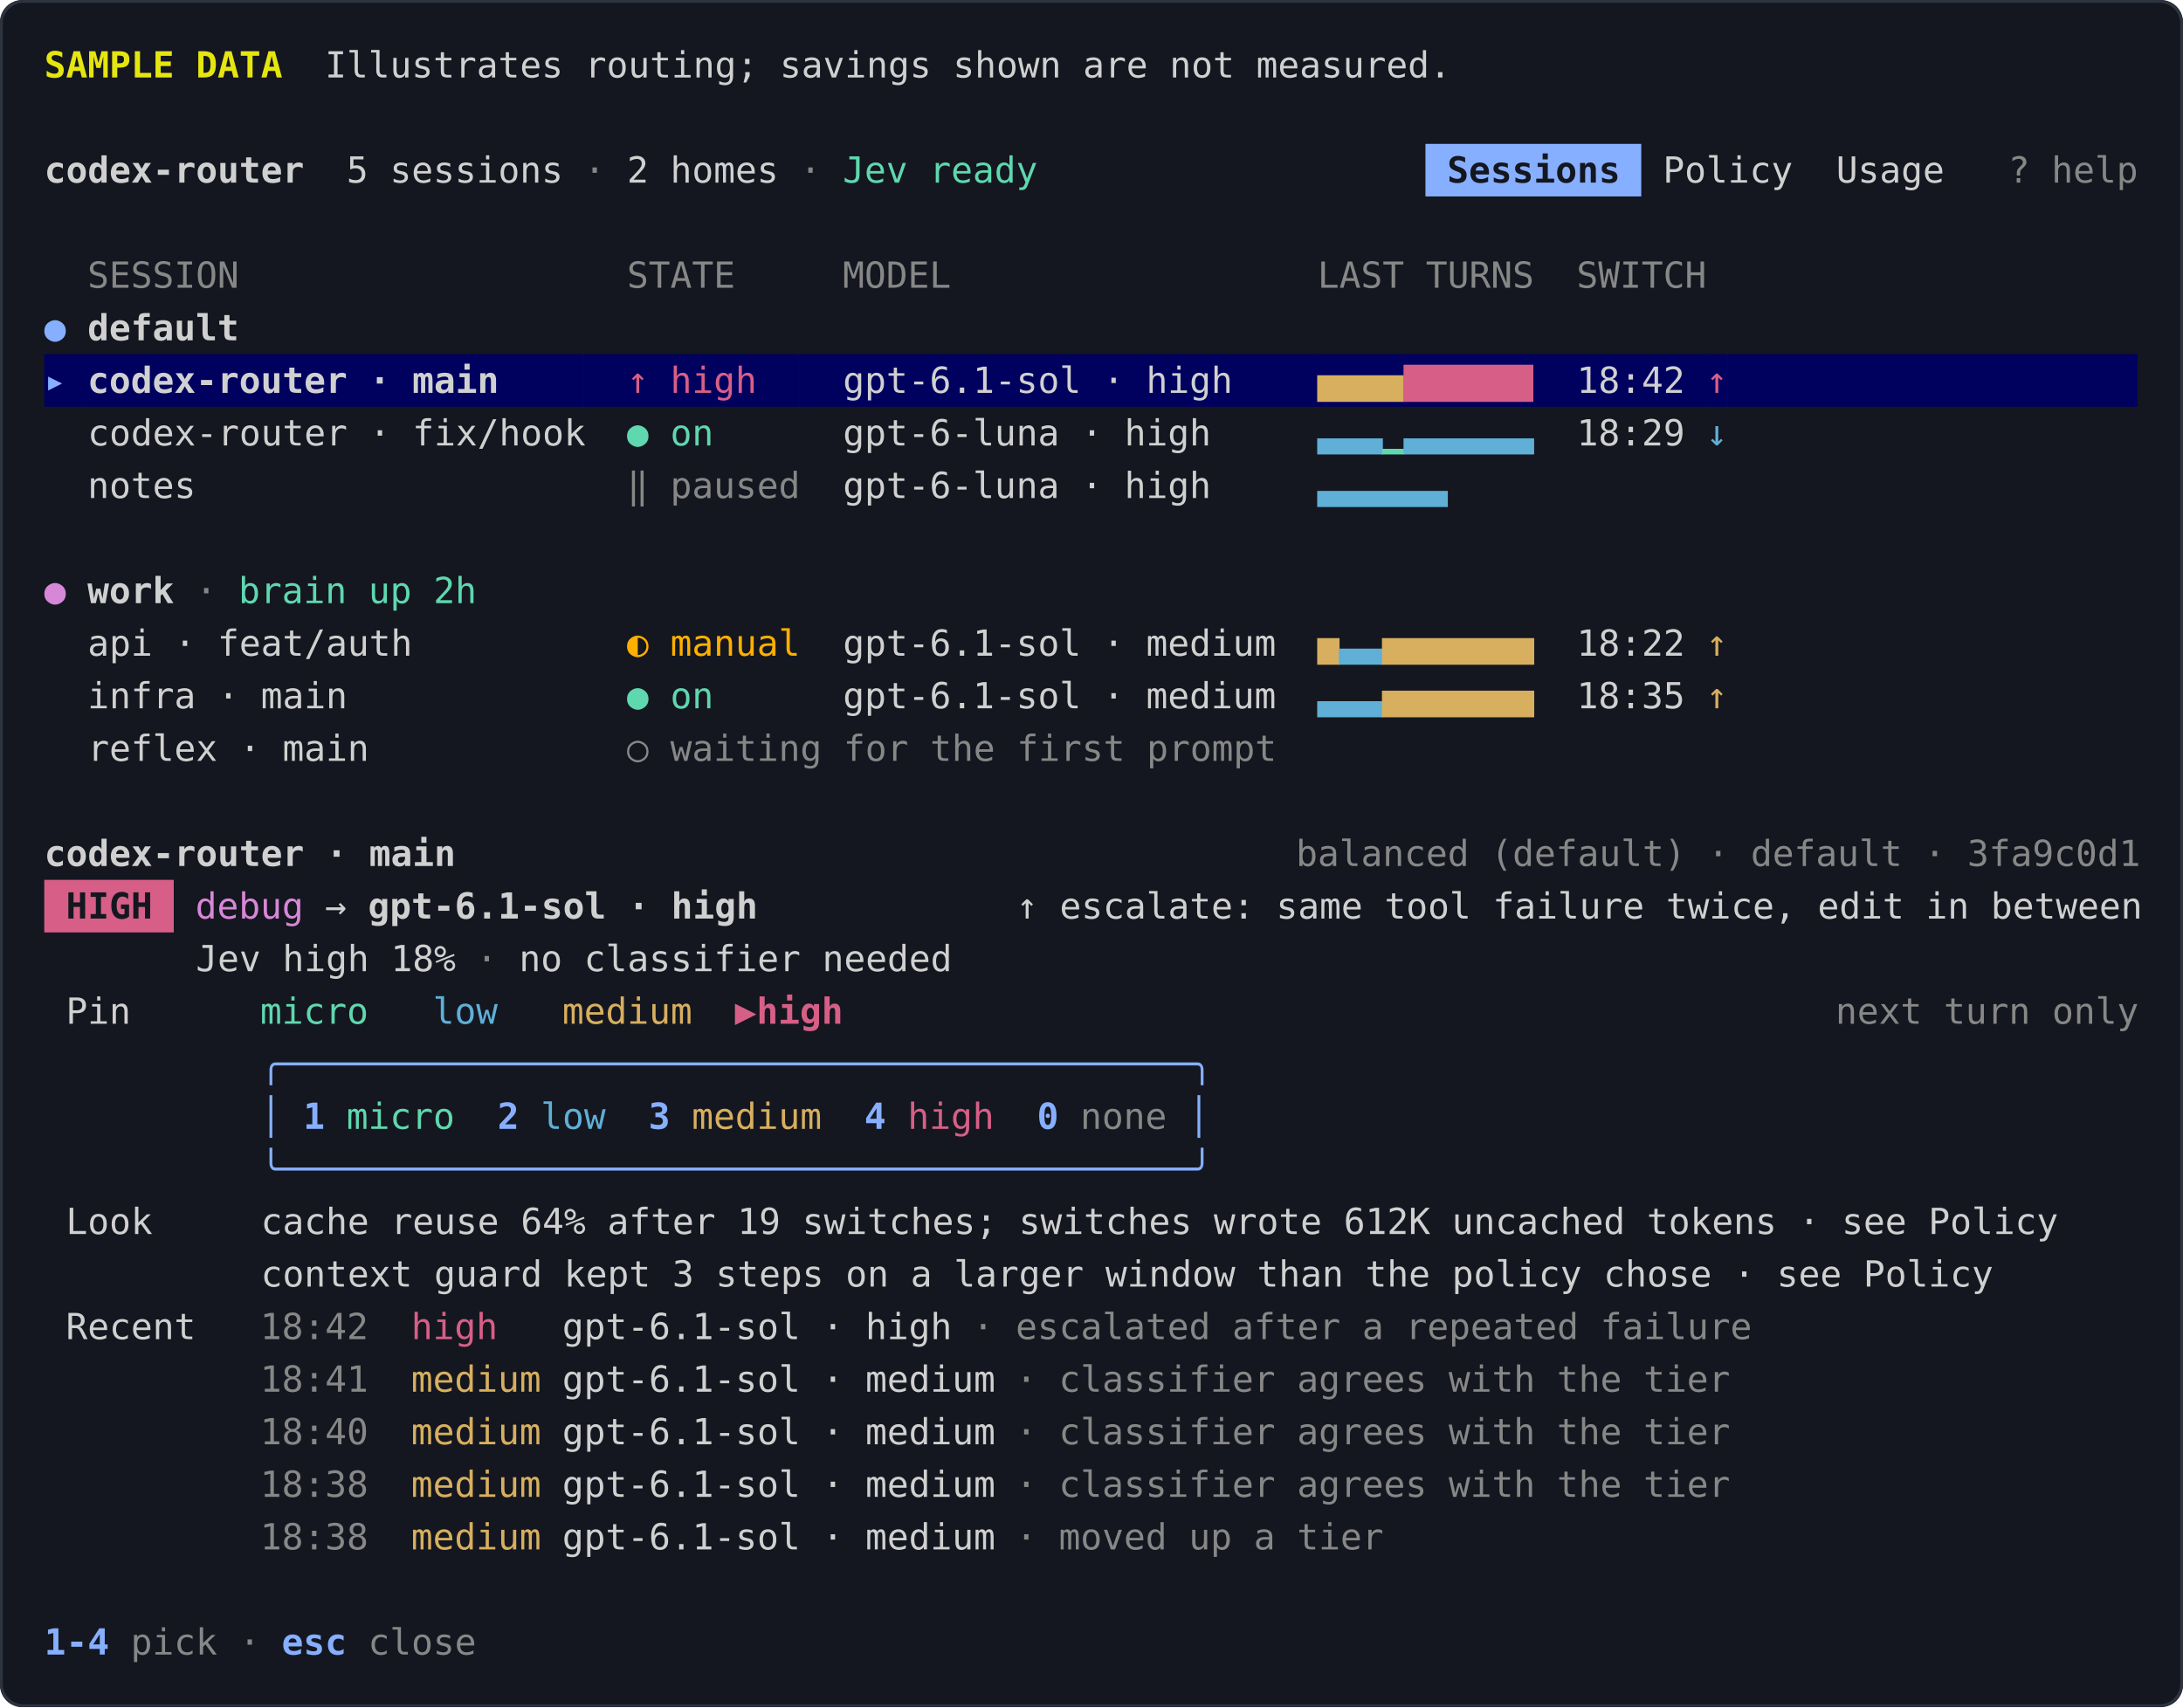
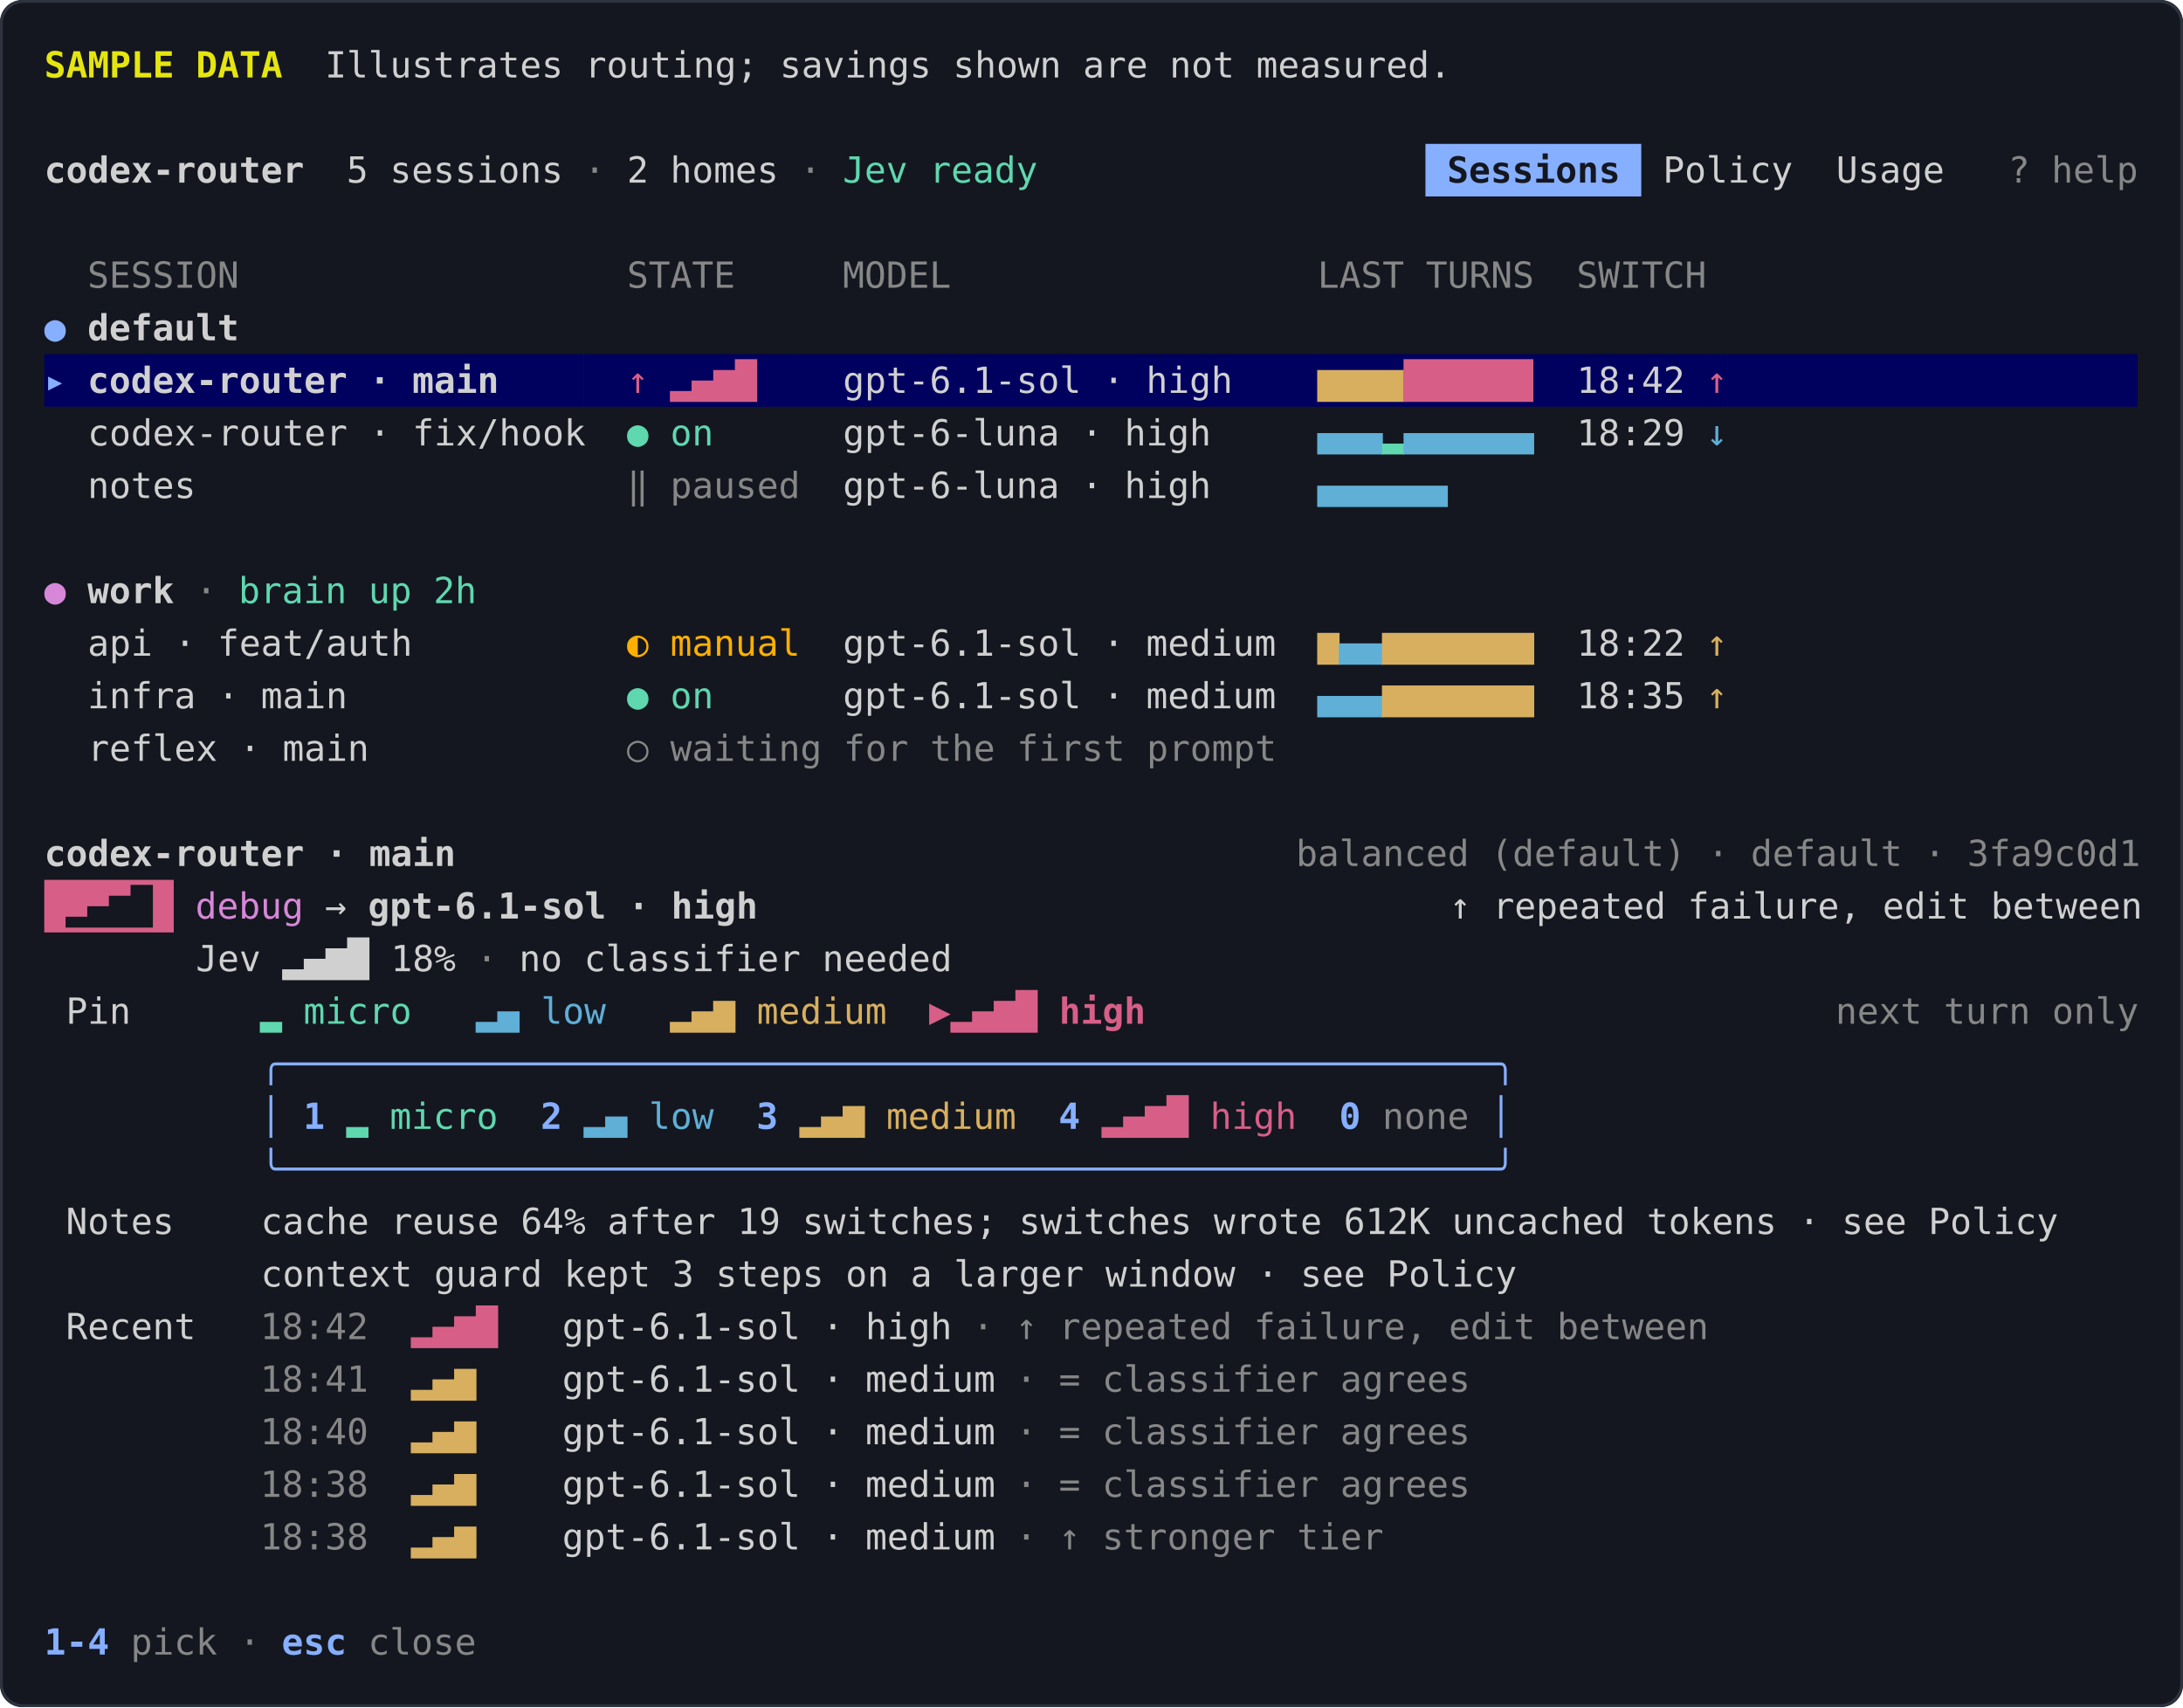
<svg xmlns="http://www.w3.org/2000/svg" viewBox="0 0 789 617" width="789" height="617" role="img" aria-labelledby="title desc">
  <style>text { font-family: ui-monospace, SFMono-Regular, Menlo, Consolas, 'DejaVu Sans Mono', monospace; font-size: 13px; }</style>
  <rect width="789" height="617" rx="8" fill="#14171f" />
  <rect x="0.5" y="0.5" width="788" height="616" rx="8" fill="none" stroke="#2e3340" />
  <text x="16.0" y="28.0" fill="#e5e510" font-weight="700" xml:space="preserve">SAMPLE DATA</text>
  <text x="101.8" y="28.0" fill="#d0d0d0" xml:space="preserve">  Illustrates routing; savings shown are not measured.</text>
  <text x="16.0" y="66.0" fill="#d0d0d0" font-weight="700" xml:space="preserve">codex-router</text>
  <text x="109.6" y="66.0" fill="#d0d0d0" xml:space="preserve">  5 sessions</text>
  <text x="203.2" y="66.0" fill="#878787" xml:space="preserve"> · </text>
  <text x="226.6" y="66.0" fill="#d0d0d0" xml:space="preserve">2 homes</text>
  <text x="281.2" y="66.0" fill="#878787" xml:space="preserve"> · </text>
  <text x="304.6" y="66.0" fill="#5fd7af" xml:space="preserve">Jev ready</text>
  <rect x="515.2" y="52.0" width="78.0" height="19" fill="#87afff" />
  <text x="515.2" y="66.0" fill="#14171f" font-weight="700" xml:space="preserve"> Sessions </text>
  <text x="593.2" y="66.0" fill="#d0d0d0" xml:space="preserve"> Policy  Usage   </text>
  <text x="725.8" y="66.0" fill="#878787" xml:space="preserve">? help</text>
  <text x="31.6" y="104.0" fill="#878787" xml:space="preserve">SESSION                </text>
  <text x="226.6" y="104.0" fill="#878787" xml:space="preserve">STATE   </text>
  <text x="304.6" y="104.0" fill="#878787" xml:space="preserve">MODEL               </text>
  <text x="476.2" y="104.0" fill="#878787" xml:space="preserve">LAST TURNS</text>
  <text x="569.8" y="104.0" fill="#878787" xml:space="preserve">SWITCH</text>
  <text x="16.0" y="123.0" fill="#87afff" xml:space="preserve">● </text>
  <text x="31.6" y="123.0" fill="#d0d0d0" font-weight="700" xml:space="preserve">default</text>
  <rect x="16.0" y="128.0" width="15.6" height="19" fill="#00005f" />
  <text x="16.0" y="142.0" fill="#87afff" font-weight="700" xml:space="preserve">▸ </text>
  <rect x="31.6" y="128.0" width="179.4" height="19" fill="#00005f" />
  <text x="31.6" y="142.0" fill="#d0d0d0" font-weight="700" xml:space="preserve">codex-router · main    </text>
  <rect x="211.0" y="128.0" width="15.6" height="19" fill="#00005f" />
  <rect x="226.6" y="128.0" width="62.4" height="19" fill="#00005f" />
-   <text x="226.6" y="142.0" fill="#d75f87" xml:space="preserve">↑ high  </text>
+   <text x="226.6" y="142.0" fill="#d75f87" xml:space="preserve">↑ ▂▄▆█  </text>
  <rect x="289.0" y="128.0" width="187.2" height="19" fill="#00005f" />
  <text x="289.0" y="142.0" fill="#d0d0d0" xml:space="preserve">  gpt-6.1-sol · high    </text>
  <rect x="476.2" y="128.0" width="31.2" height="19" fill="#00005f" />
-   <text x="476.2" y="142.0" fill="#d7af5f" xml:space="preserve">▅▅▅▅</text>
+   <text x="476.2" y="142.0" fill="#d7af5f" xml:space="preserve">▆▆▆▆</text>
  <rect x="507.4" y="128.0" width="46.8" height="19" fill="#00005f" />
-   <text x="507.4" y="142.0" fill="#d75f87" xml:space="preserve">▇▇▇▇▇▇</text>
+   <text x="507.4" y="142.0" fill="#d75f87" xml:space="preserve">██████</text>
  <rect x="554.2" y="128.0" width="62.4" height="19" fill="#00005f" />
  <text x="554.2" y="142.0" fill="#d0d0d0" xml:space="preserve">  18:42 </text>
  <rect x="616.6" y="128.0" width="7.8" height="19" fill="#00005f" />
  <text x="616.6" y="142.0" fill="#d75f87" xml:space="preserve">↑</text>
  <rect x="624.4" y="128.0" width="148.2" height="19" fill="#00005f" />
  <text x="16.0" y="161.0" fill="#d0d0d0" xml:space="preserve">  codex-router · fix/hook  </text>
  <text x="226.6" y="161.0" fill="#5fd7af" xml:space="preserve">● on    </text>
  <text x="289.0" y="161.0" fill="#d0d0d0" xml:space="preserve">  gpt-6-luna · high     </text>
-   <text x="476.2" y="161.0" fill="#5fafd7" xml:space="preserve">▃▃▃</text>
-   <text x="499.6" y="161.0" fill="#5fd7af" xml:space="preserve">▁</text>
-   <text x="507.4" y="161.0" fill="#5fafd7" xml:space="preserve">▃▃▃▃▃▃</text>
+   <text x="476.2" y="161.0" fill="#5fafd7" xml:space="preserve">▄▄▄</text>
+   <text x="499.6" y="161.0" fill="#5fd7af" xml:space="preserve">▂</text>
+   <text x="507.4" y="161.0" fill="#5fafd7" xml:space="preserve">▄▄▄▄▄▄</text>
  <text x="554.2" y="161.0" fill="#d0d0d0" xml:space="preserve">  18:29 </text>
  <text x="616.6" y="161.0" fill="#5fafd7" xml:space="preserve">↓</text>
  <text x="16.0" y="180.0" fill="#d0d0d0" xml:space="preserve">  notes                    </text>
  <text x="226.6" y="180.0" fill="#878787" xml:space="preserve">‖ paused</text>
  <text x="289.0" y="180.0" fill="#d0d0d0" xml:space="preserve">  gpt-6-luna · high     </text>
-   <text x="476.2" y="180.0" fill="#5fafd7" xml:space="preserve">▃▃▃▃▃▃</text>
+   <text x="476.2" y="180.0" fill="#5fafd7" xml:space="preserve">▄▄▄▄▄▄</text>
  <text x="16.0" y="218.0" fill="#d787d7" xml:space="preserve">● </text>
  <text x="31.6" y="218.0" fill="#d0d0d0" font-weight="700" xml:space="preserve">work</text>
  <text x="62.8" y="218.0" fill="#878787" xml:space="preserve"> · </text>
  <text x="86.2" y="218.0" fill="#5fd7af" xml:space="preserve">brain up 2h</text>
  <text x="16.0" y="237.0" fill="#d0d0d0" xml:space="preserve">  api · feat/auth          </text>
  <text x="226.6" y="237.0" fill="#ffaf00" xml:space="preserve">◐ manual</text>
  <text x="289.0" y="237.0" fill="#d0d0d0" xml:space="preserve">  gpt-6.1-sol · medium  </text>
-   <text x="476.2" y="237.0" fill="#d7af5f" xml:space="preserve">▅</text>
-   <text x="484.0" y="237.0" fill="#5fafd7" xml:space="preserve">▃▃</text>
-   <text x="499.6" y="237.0" fill="#d7af5f" xml:space="preserve">▅▅▅▅▅▅▅</text>
+   <text x="476.2" y="237.0" fill="#d7af5f" xml:space="preserve">▆</text>
+   <text x="484.0" y="237.0" fill="#5fafd7" xml:space="preserve">▄▄</text>
+   <text x="499.6" y="237.0" fill="#d7af5f" xml:space="preserve">▆▆▆▆▆▆▆</text>
  <text x="554.2" y="237.0" fill="#d0d0d0" xml:space="preserve">  18:22 </text>
  <text x="616.6" y="237.0" fill="#d7af5f" xml:space="preserve">↑</text>
  <text x="16.0" y="256.0" fill="#d0d0d0" xml:space="preserve">  infra · main             </text>
  <text x="226.6" y="256.0" fill="#5fd7af" xml:space="preserve">● on    </text>
  <text x="289.0" y="256.0" fill="#d0d0d0" xml:space="preserve">  gpt-6.1-sol · medium  </text>
-   <text x="476.2" y="256.0" fill="#5fafd7" xml:space="preserve">▃▃▃</text>
-   <text x="499.6" y="256.0" fill="#d7af5f" xml:space="preserve">▅▅▅▅▅▅▅</text>
+   <text x="476.2" y="256.0" fill="#5fafd7" xml:space="preserve">▄▄▄</text>
+   <text x="499.6" y="256.0" fill="#d7af5f" xml:space="preserve">▆▆▆▆▆▆▆</text>
  <text x="554.2" y="256.0" fill="#d0d0d0" xml:space="preserve">  18:35 </text>
  <text x="616.6" y="256.0" fill="#d7af5f" xml:space="preserve">↑</text>
  <text x="16.0" y="275.0" fill="#d0d0d0" xml:space="preserve">  reflex · main            </text>
  <text x="226.6" y="275.0" fill="#878787" xml:space="preserve">○ waiting for the first prompt</text>
  <text x="16.0" y="313.0" fill="#d0d0d0" font-weight="700" xml:space="preserve">codex-router · main</text>
  <text x="468.4" y="313.0" fill="#878787" xml:space="preserve">balanced (default) · default · 3fa9c0d1</text>
  <rect x="16.0" y="318.0" width="46.8" height="19" fill="#d75f87" />
-   <text x="16.0" y="332.0" fill="#14171f" font-weight="700" xml:space="preserve"> HIGH </text>
+   <text x="16.0" y="332.0" fill="#14171f" font-weight="700" xml:space="preserve"> ▂▄▆█ </text>
  <text x="70.6" y="332.0" fill="#d787d7" xml:space="preserve">debug</text>
  <text x="109.6" y="332.0" fill="#d0d0d0" xml:space="preserve"> → </text>
  <text x="133.0" y="332.0" fill="#d0d0d0" font-weight="700" xml:space="preserve">gpt-6.1-sol · high</text>
-   <text x="273.4" y="332.0" fill="#d0d0d0" xml:space="preserve">            ↑ escalate: same tool failure twice, edit in between</text>
-   <text x="16.0" y="351.0" fill="#d0d0d0" xml:space="preserve">       Jev high 18%</text>
+   <text x="273.4" y="332.0" fill="#d0d0d0" xml:space="preserve">                                ↑ repeated failure, edit between</text>
+   <text x="16.0" y="351.0" fill="#d0d0d0" xml:space="preserve">       Jev ▂▄▆█ 18%</text>
  <text x="164.2" y="351.0" fill="#878787" xml:space="preserve"> · </text>
  <text x="187.6" y="351.0" fill="#d0d0d0" xml:space="preserve">no classifier needed</text>
  <text x="16.0" y="370.0" fill="#d0d0d0" xml:space="preserve"> Pin     </text>
-   <text x="86.2" y="370.0" fill="#5fd7af" xml:space="preserve"> micro  </text>
-   <text x="148.6" y="370.0" fill="#5fafd7" xml:space="preserve"> low  </text>
-   <text x="195.4" y="370.0" fill="#d7af5f" xml:space="preserve"> medium  </text>
-   <text x="265.6" y="370.0" fill="#d75f87" font-weight="700" xml:space="preserve">▶high  </text>
+   <text x="86.2" y="370.0" fill="#5fd7af" xml:space="preserve"> ▂ micro  </text>
+   <text x="164.2" y="370.0" fill="#5fafd7" xml:space="preserve"> ▂▄ low  </text>
+   <text x="234.4" y="370.0" fill="#d7af5f" xml:space="preserve"> ▂▄▆ medium  </text>
+   <text x="335.8" y="370.0" fill="#d75f87" font-weight="700" xml:space="preserve">▶▂▄▆█ high  </text>
  <text x="663.4" y="370.0" fill="#878787" xml:space="preserve">next turn only</text>
-   <text x="94.0" y="389.0" fill="#87afff" xml:space="preserve">╭──────────────────────────────────────────╮</text>
+   <text x="94.0" y="389.0" fill="#87afff" xml:space="preserve">╭────────────────────────────────────────────────────────╮</text>
  <text x="94.0" y="408.0" fill="#87afff" xml:space="preserve">│</text>
  <text x="109.6" y="408.0" fill="#87afff" font-weight="700" xml:space="preserve">1</text>
-   <text x="117.4" y="408.0" fill="#5fd7af" xml:space="preserve"> micro</text>
-   <text x="179.8" y="408.0" fill="#87afff" font-weight="700" xml:space="preserve">2</text>
-   <text x="187.6" y="408.0" fill="#5fafd7" xml:space="preserve"> low</text>
-   <text x="234.4" y="408.0" fill="#87afff" font-weight="700" xml:space="preserve">3</text>
-   <text x="242.2" y="408.0" fill="#d7af5f" xml:space="preserve"> medium</text>
-   <text x="312.4" y="408.0" fill="#87afff" font-weight="700" xml:space="preserve">4</text>
-   <text x="320.2" y="408.0" fill="#d75f87" xml:space="preserve"> high</text>
-   <text x="374.8" y="408.0" fill="#87afff" font-weight="700" xml:space="preserve">0</text>
-   <text x="382.6" y="408.0" fill="#878787" xml:space="preserve"> none</text>
-   <text x="429.4" y="408.0" fill="#87afff" xml:space="preserve">│</text>
-   <text x="94.0" y="427.0" fill="#87afff" xml:space="preserve">╰──────────────────────────────────────────╯</text>
-   <text x="16.0" y="446.0" fill="#d0d0d0" xml:space="preserve"> Look     cache reuse 64% after 19 switches; switches wrote 612K uncached tokens · see Policy</text>
-   <text x="16.0" y="465.0" fill="#d0d0d0" xml:space="preserve">          context guard kept 3 steps on a larger window than the policy chose · see Policy</text>
+   <text x="117.4" y="408.0" fill="#5fd7af" xml:space="preserve"> ▂ micro</text>
+   <text x="195.4" y="408.0" fill="#87afff" font-weight="700" xml:space="preserve">2</text>
+   <text x="203.2" y="408.0" fill="#5fafd7" xml:space="preserve"> ▂▄ low</text>
+   <text x="273.4" y="408.0" fill="#87afff" font-weight="700" xml:space="preserve">3</text>
+   <text x="281.2" y="408.0" fill="#d7af5f" xml:space="preserve"> ▂▄▆ medium</text>
+   <text x="382.6" y="408.0" fill="#87afff" font-weight="700" xml:space="preserve">4</text>
+   <text x="390.4" y="408.0" fill="#d75f87" xml:space="preserve"> ▂▄▆█ high</text>
+   <text x="484.0" y="408.0" fill="#87afff" font-weight="700" xml:space="preserve">0</text>
+   <text x="491.8" y="408.0" fill="#878787" xml:space="preserve"> none</text>
+   <text x="538.6" y="408.0" fill="#87afff" xml:space="preserve">│</text>
+   <text x="94.0" y="427.0" fill="#87afff" xml:space="preserve">╰────────────────────────────────────────────────────────╯</text>
+   <text x="16.0" y="446.0" fill="#d0d0d0" xml:space="preserve"> Notes    cache reuse 64% after 19 switches; switches wrote 612K uncached tokens · see Policy</text>
+   <text x="16.0" y="465.0" fill="#d0d0d0" xml:space="preserve">          context guard kept 3 steps on a larger window · see Policy</text>
  <text x="16.0" y="484.0" fill="#d0d0d0" xml:space="preserve"> Recent   </text>
  <text x="94.0" y="484.0" fill="#878787" xml:space="preserve">18:42  </text>
-   <text x="148.6" y="484.0" fill="#d75f87" xml:space="preserve">high   </text>
+   <text x="148.6" y="484.0" fill="#d75f87" xml:space="preserve">▂▄▆█   </text>
  <text x="203.2" y="484.0" fill="#d0d0d0" xml:space="preserve">gpt-6.1-sol · high</text>
-   <text x="343.6" y="484.0" fill="#878787" xml:space="preserve"> · escalated after a repeated failure</text>
+   <text x="343.6" y="484.0" fill="#878787" xml:space="preserve"> · ↑ repeated failure, edit between</text>
  <text x="94.0" y="503.0" fill="#878787" xml:space="preserve">18:41  </text>
-   <text x="148.6" y="503.0" fill="#d7af5f" xml:space="preserve">medium </text>
+   <text x="148.6" y="503.0" fill="#d7af5f" xml:space="preserve">▂▄▆    </text>
  <text x="203.2" y="503.0" fill="#d0d0d0" xml:space="preserve">gpt-6.1-sol · medium</text>
-   <text x="359.2" y="503.0" fill="#878787" xml:space="preserve"> · classifier agrees with the tier</text>
+   <text x="359.2" y="503.0" fill="#878787" xml:space="preserve"> · = classifier agrees</text>
  <text x="94.0" y="522.0" fill="#878787" xml:space="preserve">18:40  </text>
-   <text x="148.6" y="522.0" fill="#d7af5f" xml:space="preserve">medium </text>
+   <text x="148.6" y="522.0" fill="#d7af5f" xml:space="preserve">▂▄▆    </text>
  <text x="203.2" y="522.0" fill="#d0d0d0" xml:space="preserve">gpt-6.1-sol · medium</text>
-   <text x="359.2" y="522.0" fill="#878787" xml:space="preserve"> · classifier agrees with the tier</text>
+   <text x="359.2" y="522.0" fill="#878787" xml:space="preserve"> · = classifier agrees</text>
  <text x="94.0" y="541.0" fill="#878787" xml:space="preserve">18:38  </text>
-   <text x="148.6" y="541.0" fill="#d7af5f" xml:space="preserve">medium </text>
+   <text x="148.6" y="541.0" fill="#d7af5f" xml:space="preserve">▂▄▆    </text>
  <text x="203.2" y="541.0" fill="#d0d0d0" xml:space="preserve">gpt-6.1-sol · medium</text>
-   <text x="359.2" y="541.0" fill="#878787" xml:space="preserve"> · classifier agrees with the tier</text>
+   <text x="359.2" y="541.0" fill="#878787" xml:space="preserve"> · = classifier agrees</text>
  <text x="94.0" y="560.0" fill="#878787" xml:space="preserve">18:38  </text>
-   <text x="148.6" y="560.0" fill="#d7af5f" xml:space="preserve">medium </text>
+   <text x="148.6" y="560.0" fill="#d7af5f" xml:space="preserve">▂▄▆    </text>
  <text x="203.2" y="560.0" fill="#d0d0d0" xml:space="preserve">gpt-6.1-sol · medium</text>
-   <text x="359.2" y="560.0" fill="#878787" xml:space="preserve"> · moved up a tier</text>
+   <text x="359.2" y="560.0" fill="#878787" xml:space="preserve"> · ↑ stronger tier</text>
  <text x="16.0" y="598.0" fill="#87afff" font-weight="700" xml:space="preserve">1-4</text>
  <text x="39.4" y="598.0" fill="#878787" xml:space="preserve"> pick · </text>
  <text x="101.8" y="598.0" fill="#87afff" font-weight="700" xml:space="preserve">esc</text>
  <text x="125.2" y="598.0" fill="#878787" xml:space="preserve"> close</text>
</svg>
